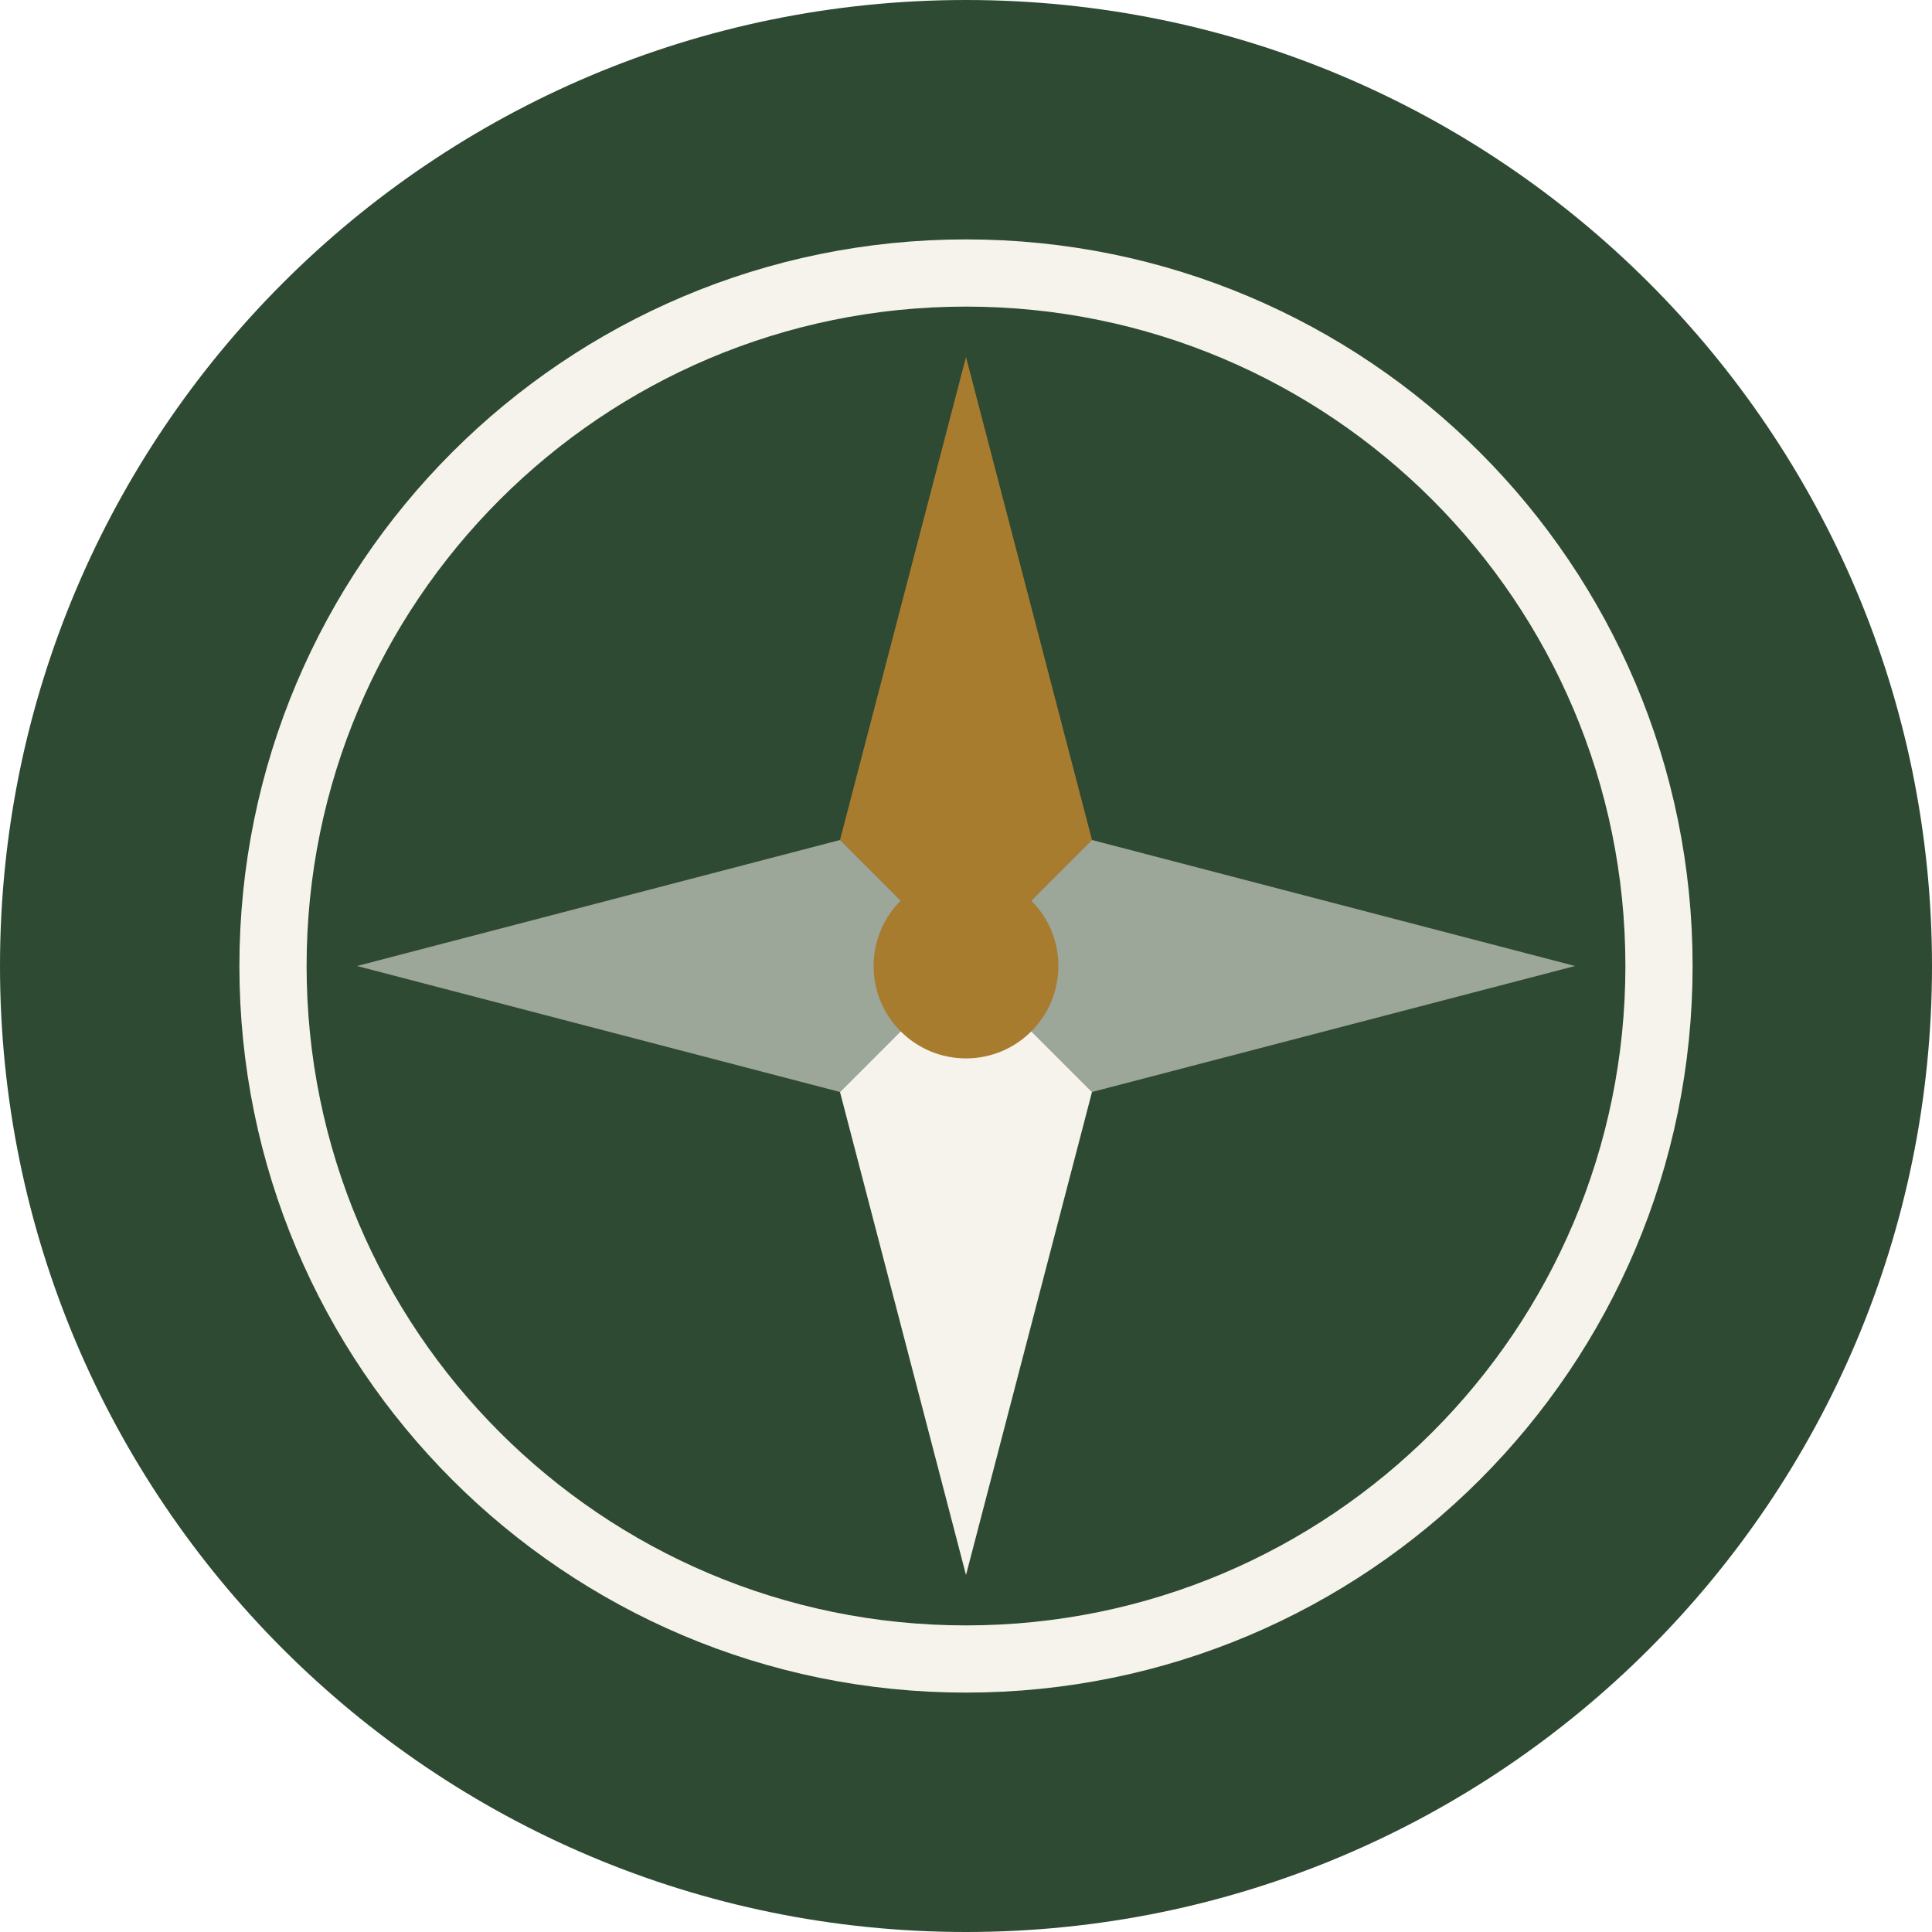
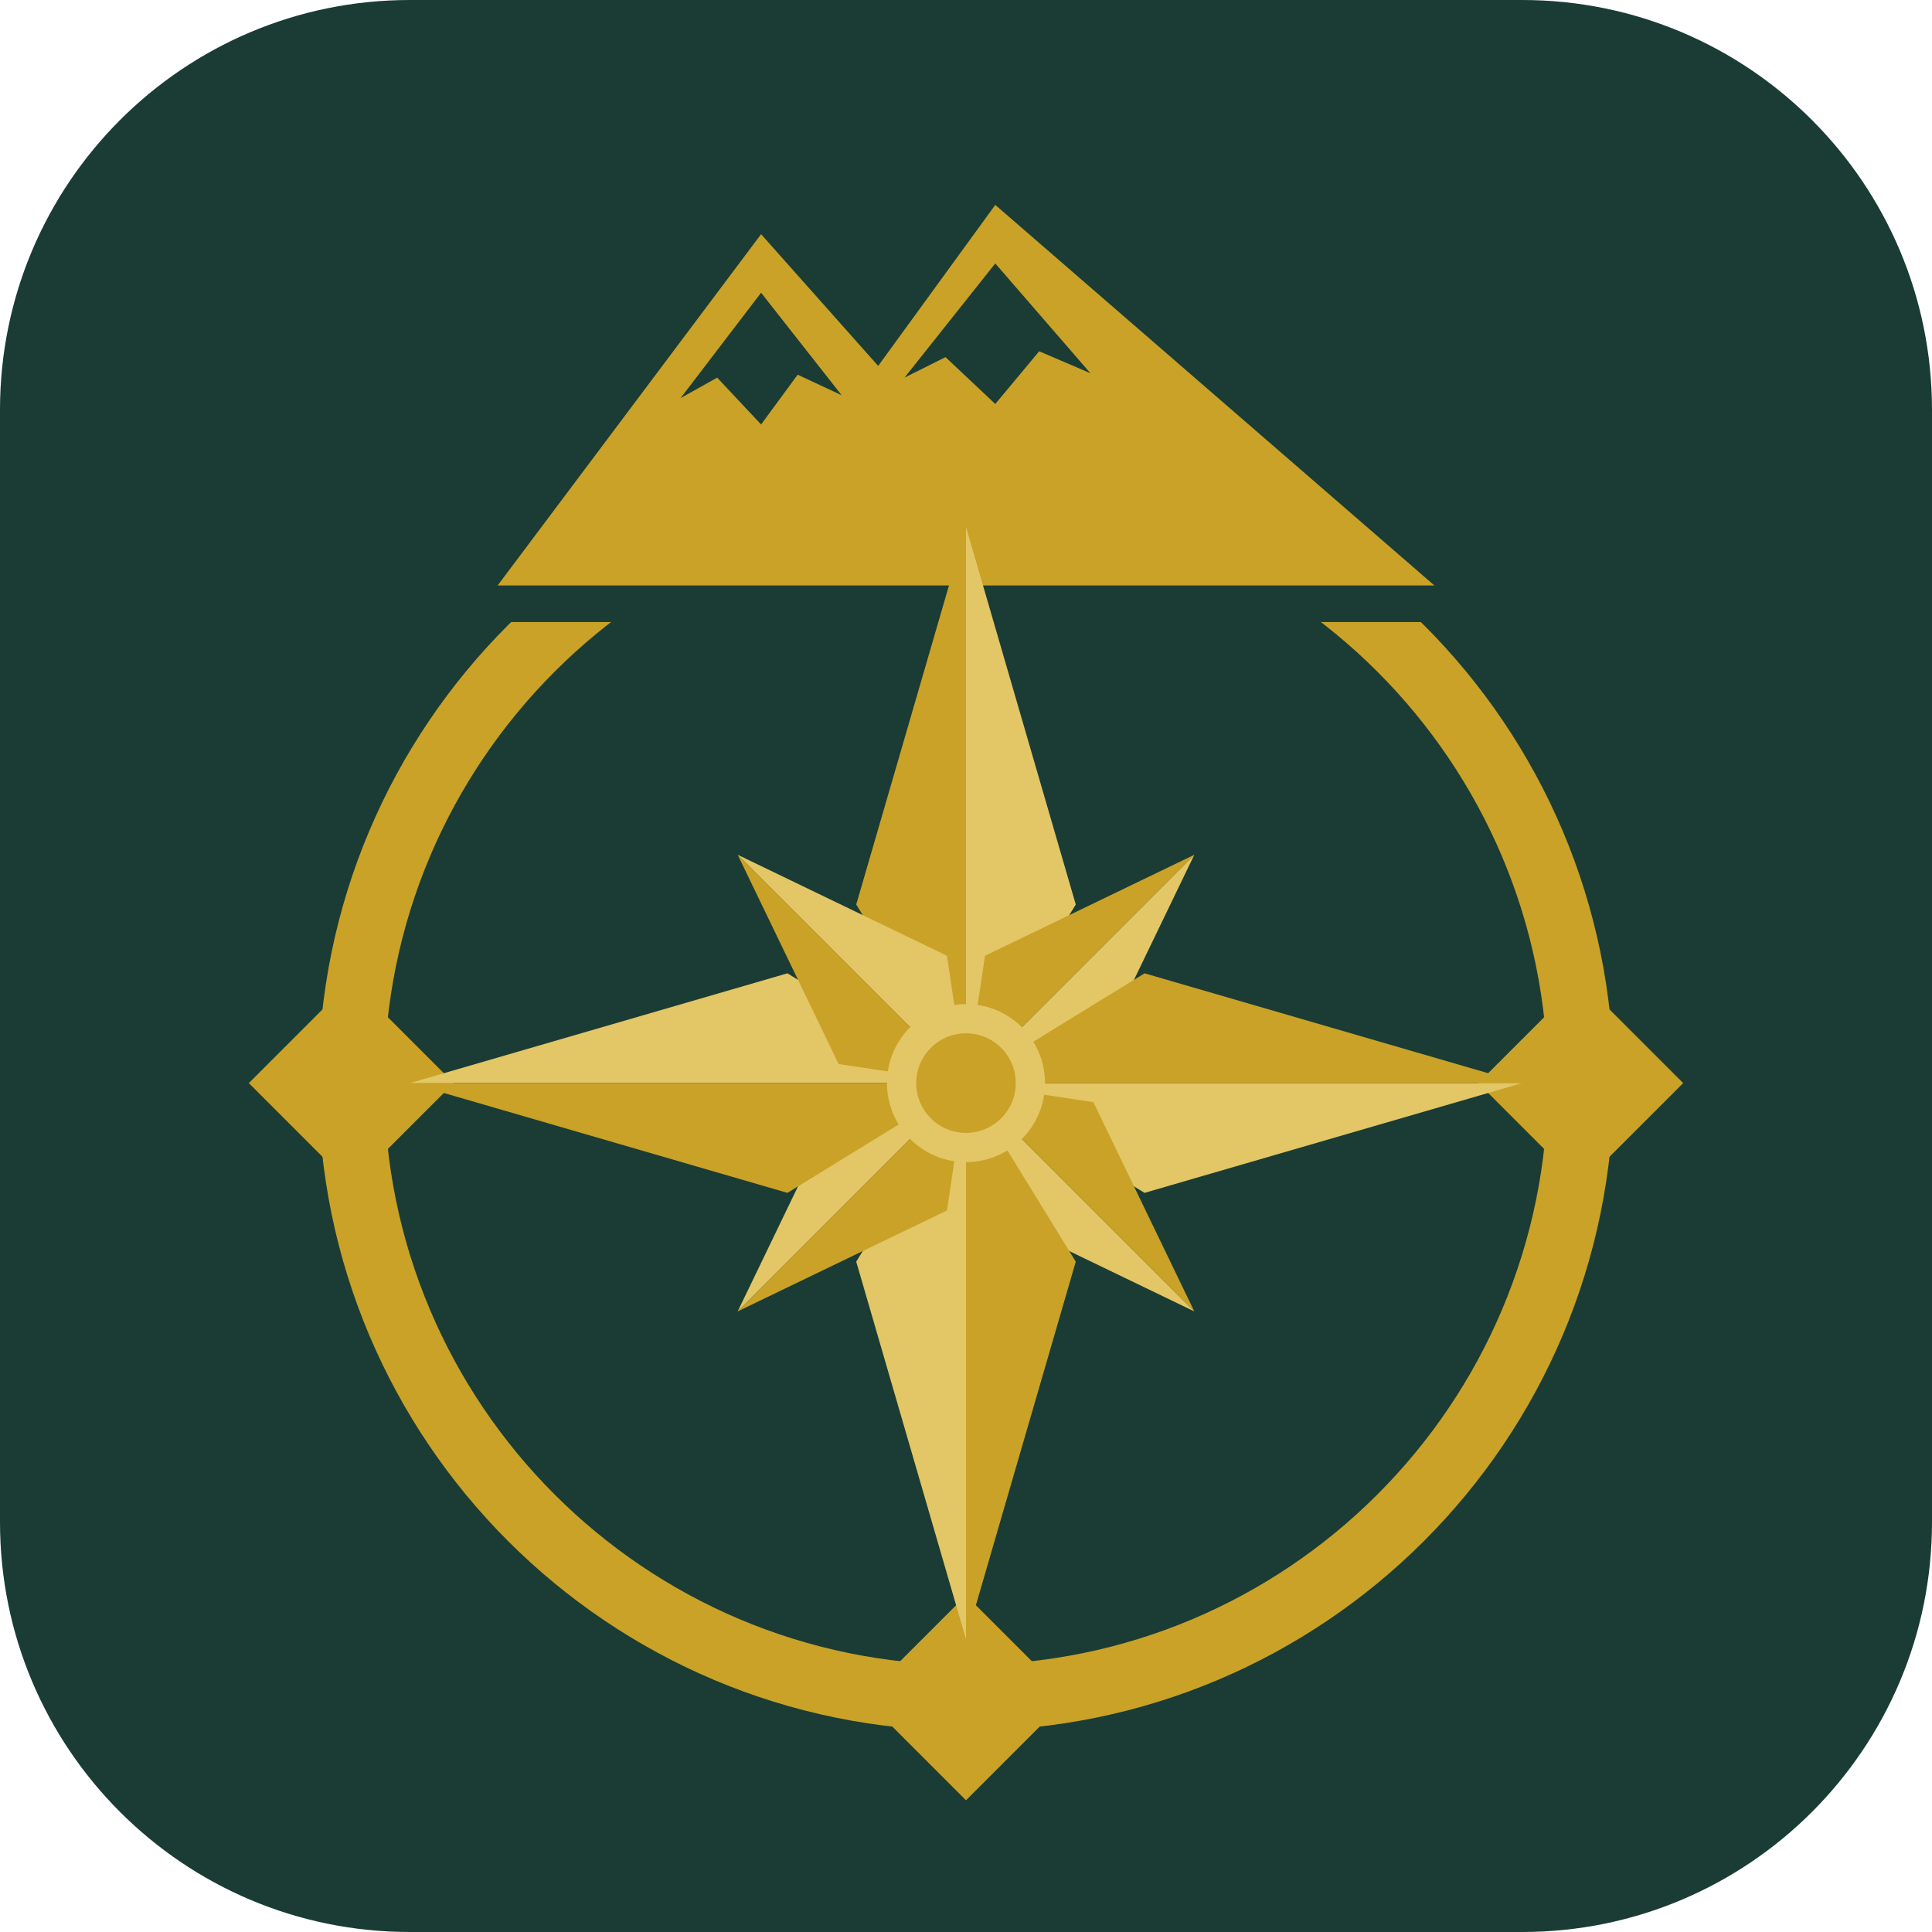
- <svg xmlns="http://www.w3.org/2000/svg" viewBox="0 0 46 46">
-   <rect width="46" height="46" rx="23" fill="#2F4A33" />
-   <circle cx="23" cy="23" r="16.5" fill="none" stroke="#F5F3EC" stroke-width="1.6" />
-   <path d="M23 8.5 L26 20 L23 23 L20 20 Z" fill="#A87C2F" />
-   <path d="M23 37.5 L20 26 L23 23 L26 26 Z" fill="#F5F3EC" />
-   <path d="M8.5 23 L20 20 L23 23 L20 26 Z" fill="#F5F3EC" opacity=".55" />
-   <path d="M37.5 23 L26 26 L23 23 L26 20 Z" fill="#F5F3EC" opacity=".55" />
-   <circle cx="23" cy="23" r="2.2" fill="#A87C2F" />
+ <svg xmlns="http://www.w3.org/2000/svg" viewBox="0 0 132 132">
+   <rect width="132" height="132" rx="28" fill="#1A3C34" />
+   <g transform="translate(6,6)">
+     <circle cx="60" cy="68" r="42" fill="none" stroke="#C9A227" stroke-width="4.5" />
+     <path d="M102 61 L109 68 L102 75 L95 68 Z" fill="#C9A227" />
+     <path d="M18 61 L25 68 L18 75 L11 68 Z" fill="#C9A227" />
+     <path d="M60 103 L67 110 L60 117 L53 110 Z" fill="#C9A227" />
+     <path d="M28 34 L46 10 L54 19 L62 8 L92 34 Z" fill="#C9A227" stroke="#1A3C34" stroke-width="5" paint-order="stroke" />
+     <path d="M46 14 L51.5 21 L48.5 19.6 L46 23 L43 19.8 L40.5 21.2 Z" fill="#1A3C34" />
+     <path d="M62 12 L68.5 19.5 L65 18 L62 21.6 L58.6 18.4 L55.8 19.8 Z" fill="#1A3C34" />
+     <path d="M60.0 30.0 L67.5 55.8 L60 68 Z" fill="#E3C666" />
+     <path d="M60.0 30.0 L52.5 55.8 L60 68 Z" fill="#C9A227" />
+     <path d="M75.6 52.4 L68.7 66.7 L60 68 Z" fill="#E3C666" />
+     <path d="M75.6 52.4 L61.3 59.3 L60 68 Z" fill="#C9A227" />
+     <path d="M98.0 68.0 L72.2 75.5 L60 68 Z" fill="#E3C666" />
+     <path d="M98.0 68.0 L72.2 60.5 L60 68 Z" fill="#C9A227" />
+     <path d="M75.6 83.6 L61.3 76.7 L60 68 Z" fill="#E3C666" />
+     <path d="M75.6 83.6 L68.7 69.3 L60 68 Z" fill="#C9A227" />
+     <path d="M60.0 106.0 L52.5 80.2 L60 68 Z" fill="#E3C666" />
+     <path d="M60.0 106.0 L67.5 80.2 L60 68 Z" fill="#C9A227" />
+     <path d="M44.4 83.6 L51.3 69.3 L60 68 Z" fill="#E3C666" />
+     <path d="M44.4 83.6 L58.7 76.7 L60 68 Z" fill="#C9A227" />
+     <path d="M22.0 68.0 L47.8 60.5 L60 68 Z" fill="#E3C666" />
+     <path d="M22.0 68.0 L47.8 75.5 L60 68 Z" fill="#C9A227" />
+     <path d="M44.4 52.4 L58.7 59.3 L60 68 Z" fill="#E3C666" />
+     <path d="M44.4 52.4 L51.3 66.7 L60 68 Z" fill="#C9A227" />
+     <circle cx="60" cy="68" r="4.4" fill="#C9A227" stroke="#E3C666" stroke-width="2" />
+   </g>
</svg>
